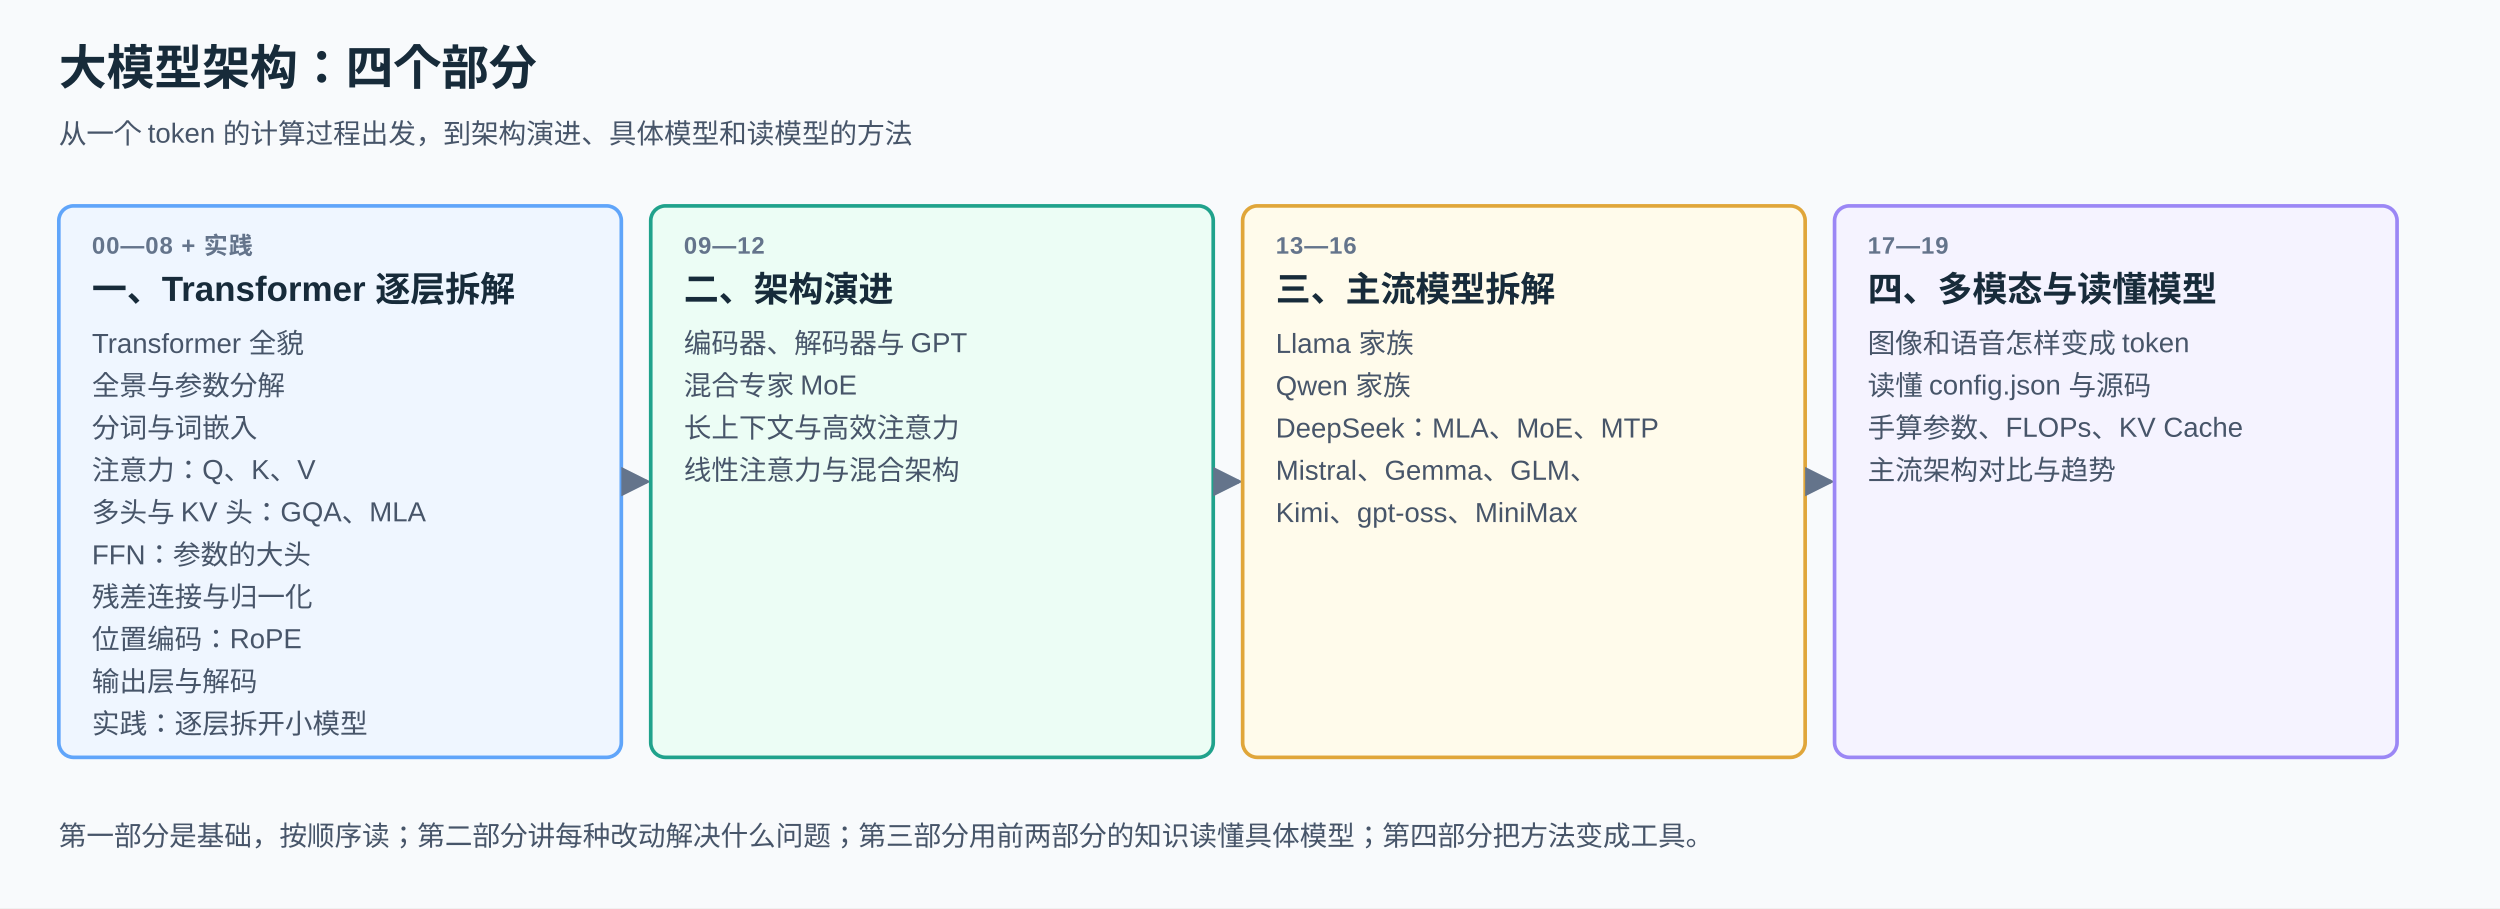
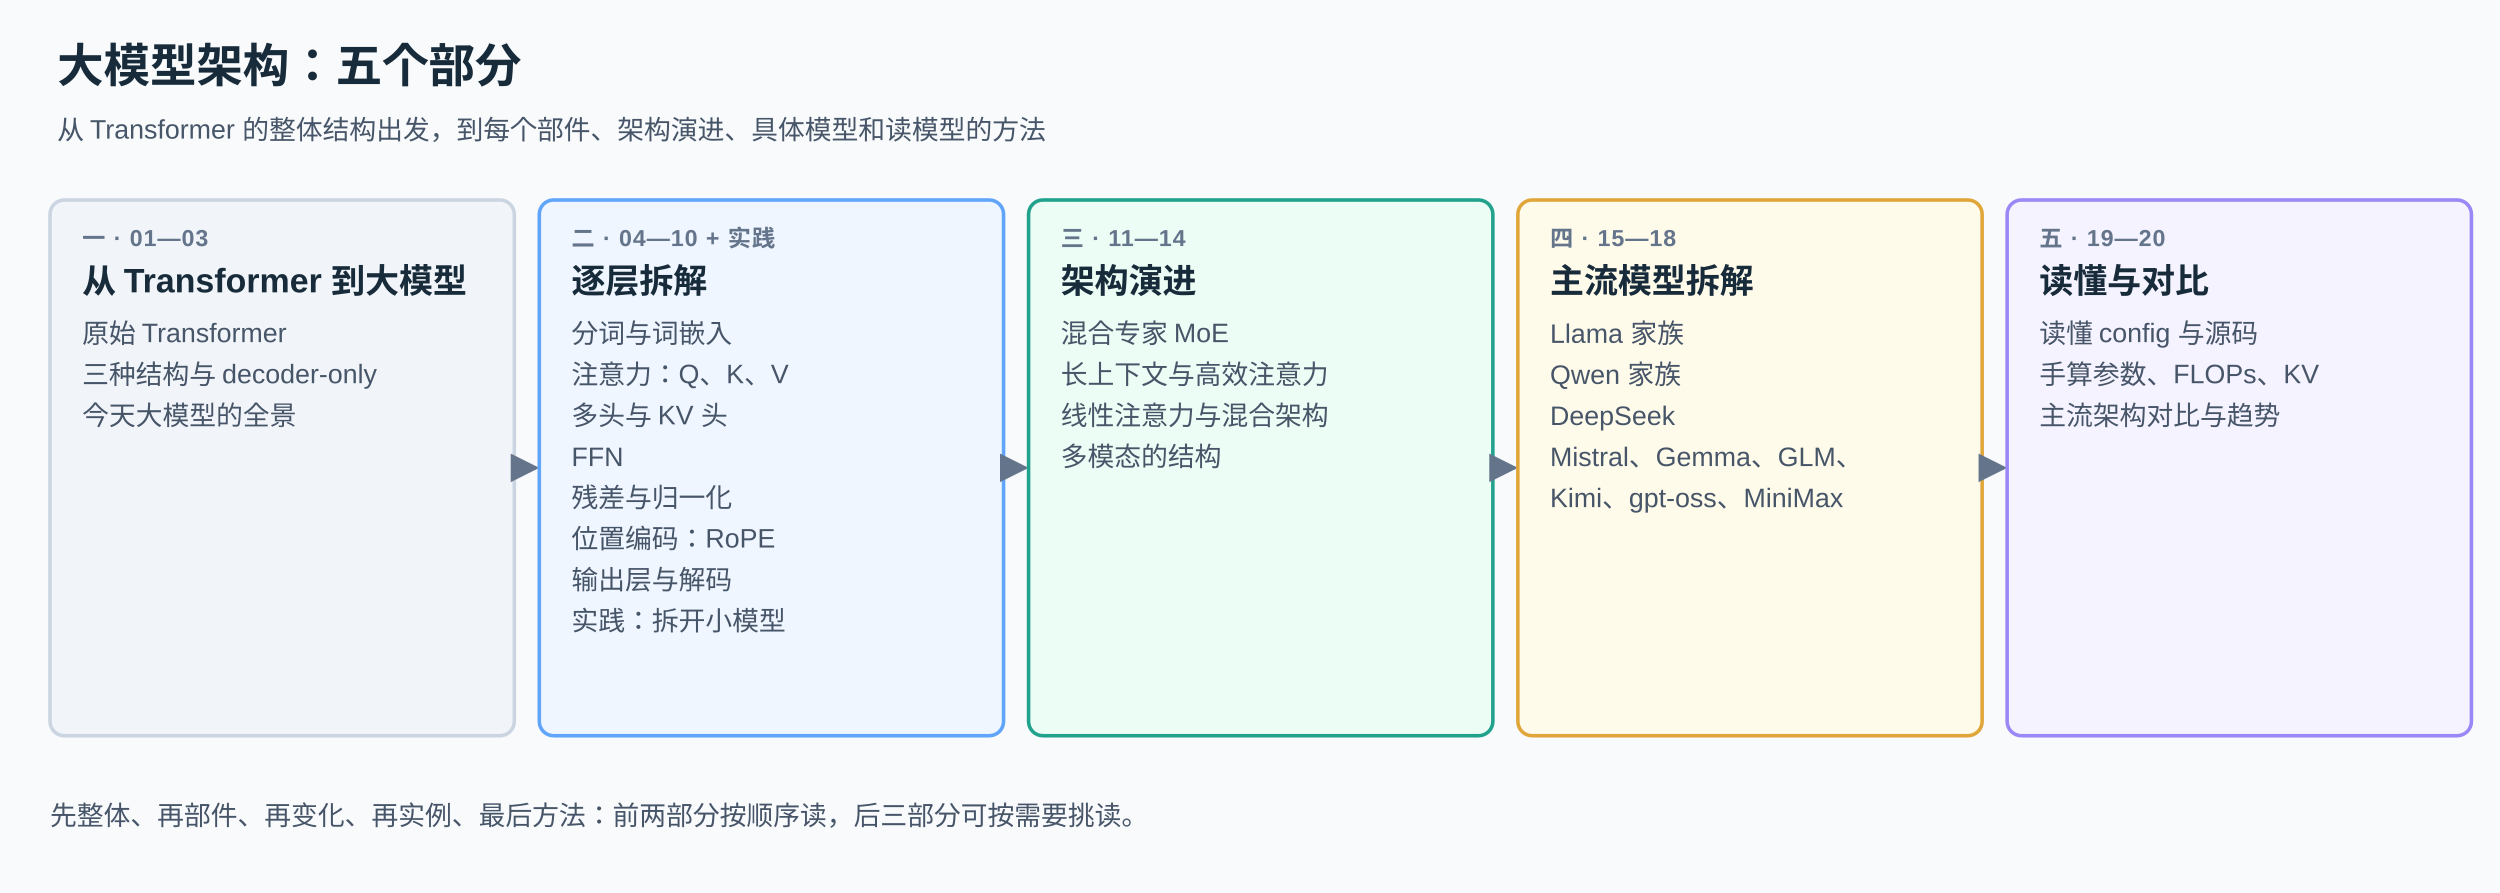
- <svg xmlns="http://www.w3.org/2000/svg" width="1360" height="494" viewBox="0 0 1360 494" role="img" aria-labelledby="arch-series-map-title arch-series-map-desc" id="arch-series-map-root">
+ <svg xmlns="http://www.w3.org/2000/svg" width="1400" height="500" viewBox="0 0 1400 500" role="img" aria-labelledby="arch-series-map-title arch-series-map-desc" id="arch-series-map-root">
  <defs>
    <style>
#arch-series-map-root text { font-family: Arial, 'PingFang SC', 'Microsoft YaHei', sans-serif; fill: #172b3a; }
#arch-series-map-root .h { font-size: 26px; font-weight: 700; }
#arch-series-map-root .t { font-size: 19px; font-weight: 600; }
#arch-series-map-root .s { font-size: 15px; fill: #475569; }
#arch-series-map-root .xs { font-size: 13px; fill: #64748b; }
#arch-series-map-root .k { font-size: 13px; font-weight: 700; letter-spacing: .04em; fill: #64748b; }
#arch-series-map-root .m { font-family: 'SFMono-Regular', Menlo, Consolas, monospace; font-size: 14px; fill: #172b3a; }
#arch-series-map-root .node { fill: #fff; stroke: #cbd5e1; stroke-width: 2; }
#arch-series-map-root .blue { fill: #eff6ff; stroke: #60a5fa; stroke-width: 2; }
#arch-series-map-root .green { fill: #ecfdf5; stroke: #20a28c; stroke-width: 2; }
#arch-series-map-root .red { fill: #fff1f2; stroke: #e88191; stroke-width: 2; }
#arch-series-map-root .amber { fill: #fffbeb; stroke: #e0a63a; stroke-width: 2; }
#arch-series-map-root .violet { fill: #f5f3ff; stroke: #9b87f5; stroke-width: 2; }
#arch-series-map-root .gray { fill: #f1f5f9; stroke: #cbd5e1; stroke-width: 2; }
#arch-series-map-root .fblue { fill: #93c5fd; } #arch-series-map-root .fgreen { fill: #6ee7b7; } #arch-series-map-root .fred { fill: #fda4af; }
#arch-series-map-root .famber { fill: #fcd34d; } #arch-series-map-root .fviolet { fill: #c4b5fd; } #arch-series-map-root .fgray { fill: #e2e8f0; }
#arch-series-map-root .edge { fill: none; stroke: #64748b; stroke-width: 2; marker-end: url(#arch-series-map-arrow); }
#arch-series-map-root .dash { fill: none; stroke: #94a3b8; stroke-width: 2; stroke-dasharray: 7 6; marker-end: url(#arch-series-map-arrow); }
#arch-series-map-root .line { stroke: #cbd5e1; stroke-width: 1.5; fill: none; }
#arch-series-map-root .axis { stroke: #64748b; stroke-width: 2; fill: none; }
</style>
    <marker id="arch-series-map-arrow" markerWidth="8" markerHeight="8" refX="7" refY="4" orient="auto">
      <path d="M0 0L8 4L0 8Z" fill="#64748b" />
    </marker>
  </defs>
-   <rect width="1360" height="494" fill="#f8fafc" />
-   <text x="32" y="46" class="h">大模型架构：四个部分</text>
-   <text x="32" y="78" class="s">从一个 token 的计算过程出发，到架构演进、具体模型和读模型的方法</text>
+   <rect width="1400" height="500" fill="#f8fafc" />
+   <text x="32" y="46" class="h">大模型架构：五个部分</text>
+   <text x="32" y="78" class="s">从 Transformer 的整体结构出发，到每个部件、架构演进、具体模型和读模型的方法</text>
  <g data-node="p1">
-     <rect x="32" y="112" width="306" height="300" rx="8" class="blue" />
-     <text x="50" y="138" class="k">00—08 + 实践</text>
-     <text x="50" y="164" class="t">一、Transformer 逐层拆解</text>
-     <text x="50" y="192" class="s">Transformer 全貌</text>
-     <text x="50" y="215" class="s">全景与参数分解</text>
-     <text x="50" y="238" class="s">分词与词嵌入</text>
-     <text x="50" y="261" class="s">注意力：Q、K、V</text>
-     <text x="50" y="284" class="s">多头与 KV 头：GQA、MLA</text>
-     <text x="50" y="307" class="s">FFN：参数的大头</text>
-     <text x="50" y="330" class="s">残差连接与归一化</text>
-     <text x="50" y="353" class="s">位置编码：RoPE</text>
-     <text x="50" y="376" class="s">输出层与解码</text>
-     <text x="50" y="399" class="s">实践：逐层拆开小模型</text>
+     <rect x="28" y="112" width="260" height="300" rx="8" class="gray" />
+     <text x="46" y="138" class="k">一 · 01—03</text>
+     <text x="46" y="164" class="t">从 Transformer 到大模型</text>
+     <text x="46" y="192" class="s">原始 Transformer</text>
+     <text x="46" y="215" class="s">三种结构与 decoder-only</text>
+     <text x="46" y="238" class="s">今天大模型的全景</text>
  </g>
-   <path d="M340 262H352" class="edge" />
+   <path d="M290 262H300" class="edge" />
  <g data-node="p2">
-     <rect x="354" y="112" width="306" height="300" rx="8" class="green" />
-     <text x="372" y="138" class="k">09—12</text>
-     <text x="372" y="164" class="t">二、架构演进</text>
-     <text x="372" y="192" class="s">编码器、解码器与 GPT</text>
-     <text x="372" y="215" class="s">混合专家 MoE</text>
-     <text x="372" y="238" class="s">长上下文与高效注意力</text>
-     <text x="372" y="261" class="s">线性注意力与混合架构</text>
+     <rect x="302" y="112" width="260" height="300" rx="8" class="blue" />
+     <text x="320" y="138" class="k">二 · 04—10 + 实践</text>
+     <text x="320" y="164" class="t">逐层拆解</text>
+     <text x="320" y="192" class="s">分词与词嵌入</text>
+     <text x="320" y="215" class="s">注意力：Q、K、V</text>
+     <text x="320" y="238" class="s">多头与 KV 头</text>
+     <text x="320" y="261" class="s">FFN</text>
+     <text x="320" y="284" class="s">残差与归一化</text>
+     <text x="320" y="307" class="s">位置编码：RoPE</text>
+     <text x="320" y="330" class="s">输出层与解码</text>
+     <text x="320" y="353" class="s">实践：拆开小模型</text>
  </g>
-   <path d="M662 262H674" class="edge" />
+   <path d="M564 262H574" class="edge" />
  <g data-node="p3">
-     <rect x="676" y="112" width="306" height="300" rx="8" class="amber" />
-     <text x="694" y="138" class="k">13—16</text>
-     <text x="694" y="164" class="t">三、主流模型拆解</text>
-     <text x="694" y="192" class="s">Llama 家族</text>
-     <text x="694" y="215" class="s">Qwen 家族</text>
-     <text x="694" y="238" class="s">DeepSeek：MLA、MoE、MTP</text>
-     <text x="694" y="261" class="s">Mistral、Gemma、GLM、</text>
-     <text x="694" y="284" class="s">Kimi、gpt-oss、MiniMax</text>
+     <rect x="576" y="112" width="260" height="300" rx="8" class="green" />
+     <text x="594" y="138" class="k">三 · 11—14</text>
+     <text x="594" y="164" class="t">架构演进</text>
+     <text x="594" y="192" class="s">混合专家 MoE</text>
+     <text x="594" y="215" class="s">长上下文与高效注意力</text>
+     <text x="594" y="238" class="s">线性注意力与混合架构</text>
+     <text x="594" y="261" class="s">多模态的结构</text>
  </g>
-   <path d="M984 262H996" class="edge" />
+   <path d="M838 262H848" class="edge" />
  <g data-node="p4">
-     <rect x="998" y="112" width="306" height="300" rx="8" class="violet" />
-     <text x="1016" y="138" class="k">17—19</text>
-     <text x="1016" y="164" class="t">四、多模态与读懂模型</text>
-     <text x="1016" y="192" class="s">图像和语音怎样变成 token</text>
-     <text x="1016" y="215" class="s">读懂 config.json 与源码</text>
-     <text x="1016" y="238" class="s">手算参数、FLOPs、KV Cache</text>
-     <text x="1016" y="261" class="s">主流架构对比与趋势</text>
+     <rect x="850" y="112" width="260" height="300" rx="8" class="amber" />
+     <text x="868" y="138" class="k">四 · 15—18</text>
+     <text x="868" y="164" class="t">主流模型拆解</text>
+     <text x="868" y="192" class="s">Llama 家族</text>
+     <text x="868" y="215" class="s">Qwen 家族</text>
+     <text x="868" y="238" class="s">DeepSeek</text>
+     <text x="868" y="261" class="s">Mistral、Gemma、GLM、</text>
+     <text x="868" y="284" class="s">Kimi、gpt-oss、MiniMax</text>
  </g>
-   <text x="32" y="460" class="s">第一部分是基础，按顺序读；第二部分讲每种改动解决什么问题；第三部分用前两部分的知识读懂具体模型；第四部分把方法变成工具。</text>
+   <path d="M1112 262H1122" class="edge" />
+   <g data-node="p5">
+     <rect x="1124" y="112" width="260" height="300" rx="8" class="violet" />
+     <text x="1142" y="138" class="k">五 · 19—20</text>
+     <text x="1142" y="164" class="t">读懂与对比</text>
+     <text x="1142" y="192" class="s">读懂 config 与源码</text>
+     <text x="1142" y="215" class="s">手算参数、FLOPs、KV</text>
+     <text x="1142" y="238" class="s">主流架构对比与趋势</text>
+   </g>
+   <text x="28" y="462" class="s">先整体、再部件、再变化、再实例、最后方法：前两部分按顺序读，后三部分可按需要挑读。</text>
</svg>
